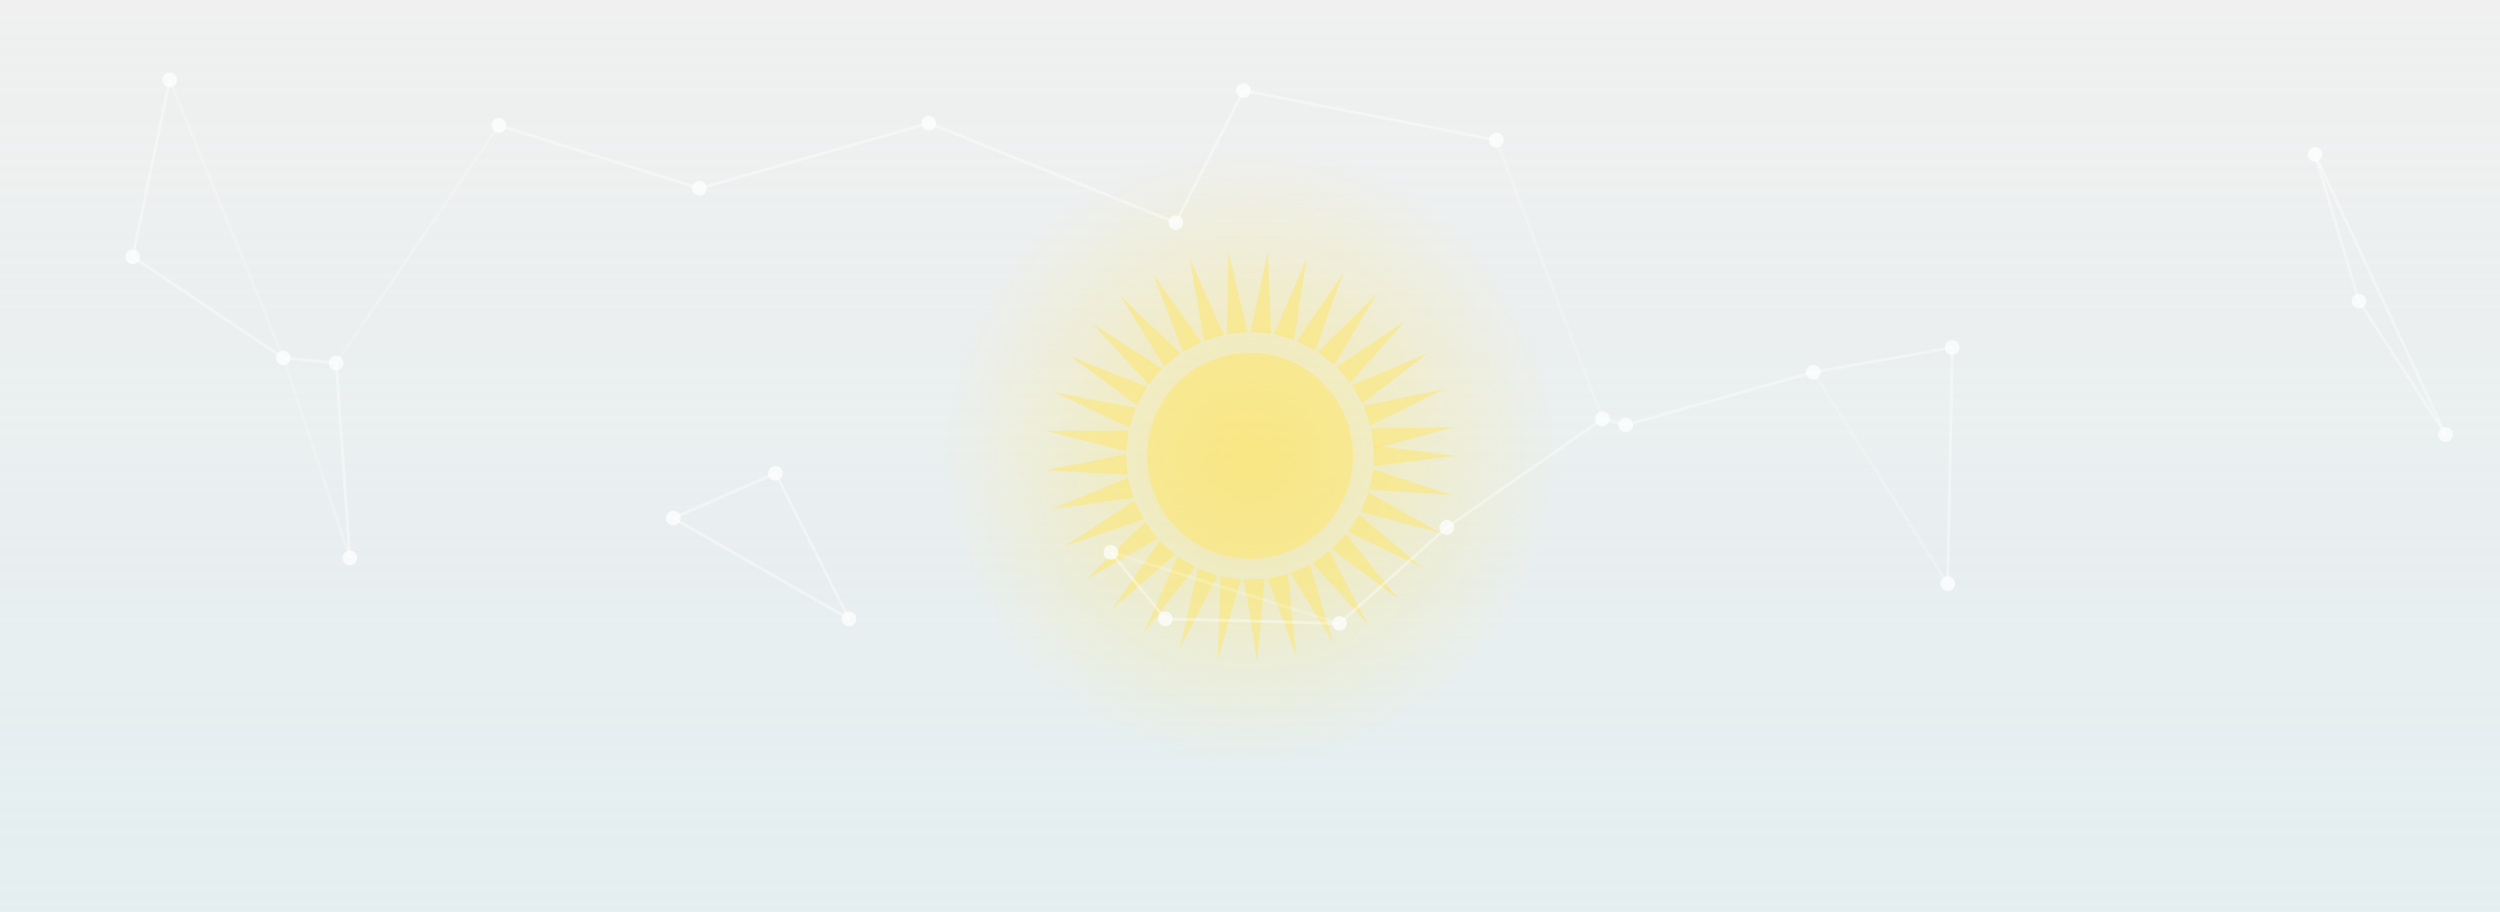
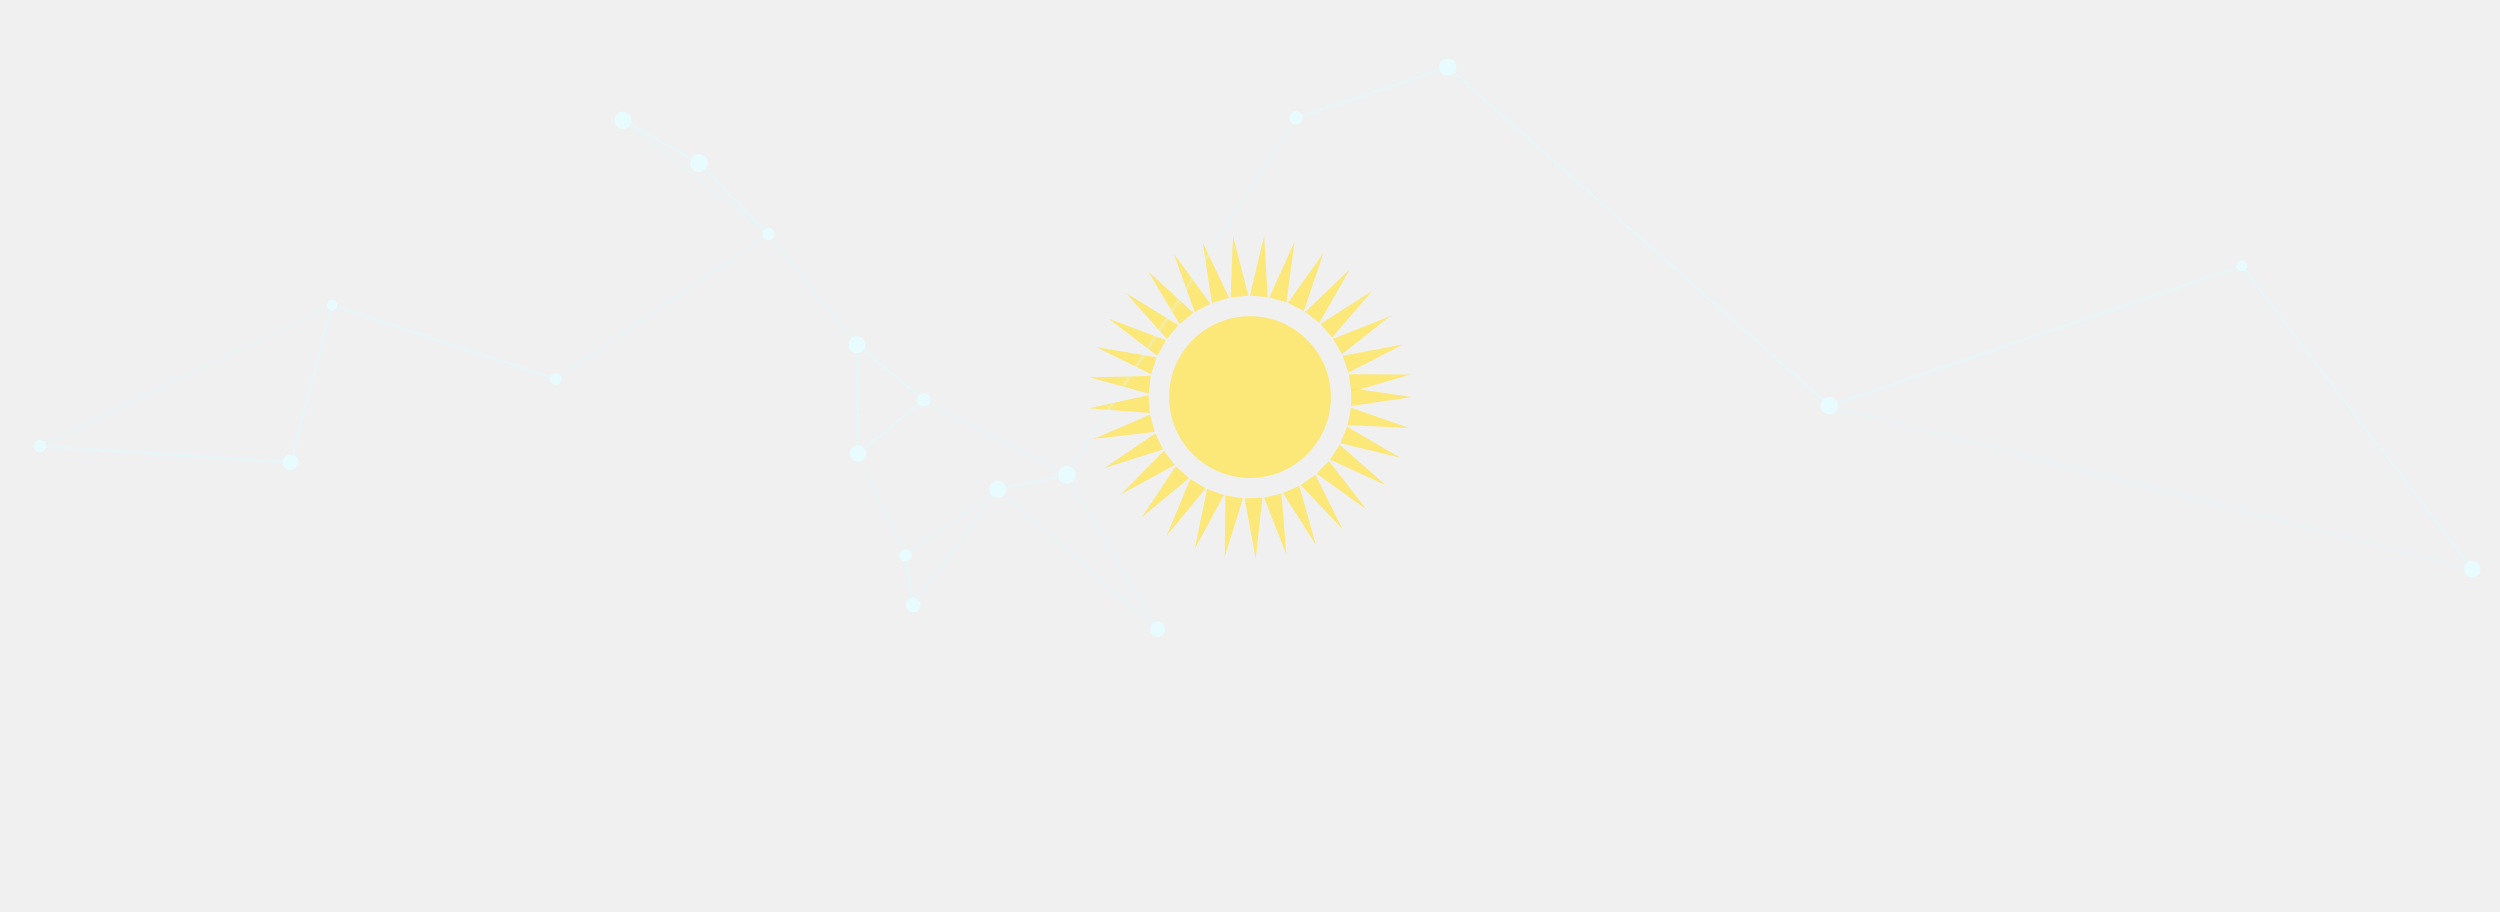
<svg xmlns="http://www.w3.org/2000/svg" viewBox="0 0 340 124" preserveAspectRatio="xMidYMax slice">
  <defs>
    <filter id="b" x="-50%" y="-50%" width="200%" height="200%">
      <feGaussianBlur stdDeviation="2.4" />
    </filter>
    <filter id="bb" x="-50%" y="-50%" width="200%" height="200%">
      <feGaussianBlur stdDeviation="6" />
    </filter>
    <filter id="b1" x="-50%" y="-50%" width="200%" height="200%">
      <feGaussianBlur stdDeviation="0.9" />
    </filter>
-     <radialGradient id="sunh">
-       <stop offset="0" stop-color="#FFE45C" stop-opacity=".5" />
-       <stop offset="1" stop-color="#FFE45C" stop-opacity="0" />
-     </radialGradient>
-     <linearGradient id="sk" x1="0" y1="0" x2="0" y2="1">
-       <stop offset="0" stop-color="#BFE9F2" stop-opacity="0.0" />
-       <stop offset="1" stop-color="#BFE9F2" stop-opacity="0.25" />
-     </linearGradient>
  </defs>
-   <rect x="0" y="0" width="340" height="124" fill="url(#sk)" />
-   <ellipse cx="170" cy="62" rx="42" ry="42" fill="url(#sunh)" />
-   <g fill="#FFE45C" fill-opacity=".45">
-     <circle cx="170" cy="62" r="14" />
-     <path d="M186.8 63.4L198 62L186.8 60.6Z" />
-     <path d="M186.22 66.58L197.49 67.34L186.76 63.83Z" />
-     <path d="M185.05 69.59L195.96 72.49L186.1 67Z" />
-     <path d="M183.33 72.32L193.48 77.25L184.85 69.98Z" />
-     <path d="M181.11 74.68L190.14 81.45L183.06 72.66Z" />
-     <path d="M178.49 76.56L186.06 84.94L180.78 74.96Z" />
-     <path d="M175.55 77.92L181.39 87.58L178.11 76.78Z" />
-     <path d="M172.42 78.68L176.3 89.28L175.14 78.05Z" />
-     <path d="M169.19 78.84L170.98 89.98L171.99 78.74Z" />
-     <path d="M165.99 78.37L165.62 89.66L168.75 78.81Z" />
-     <path d="M162.94 77.31L160.42 88.31L165.57 78.27Z" />
-     <path d="M160.15 75.68L155.58 86L162.55 77.12Z" />
-     <path d="M157.72 73.55L151.26 82.81L159.8 75.42Z" />
-     <path d="M155.74 70.99L147.64 78.85L157.43 73.23Z" />
-     <path d="M154.29 68.11L144.83 74.27L155.51 70.62Z" />
-     <path d="M153.41 65L142.95 69.25L154.13 67.7Z" />
-     <path d="M153.14 61.78L142.07 63.95L153.34 64.57Z" />
-     <path d="M153.5 58.56L142.21 58.59L153.15 61.34Z" />
-     <path d="M154.45 55.48L143.37 53.35L153.59 58.14Z" />
-     <path d="M155.99 52.63L145.51 48.43L154.63 55.08Z" />
-     <path d="M158.03 50.13L148.55 44L156.23 52.27Z" />
-     <path d="M160.52 48.06L152.38 40.24L158.34 49.82Z" />
-     <path d="M163.35 46.51L156.85 37.28L160.88 47.82Z" />
-     <path d="M166.43 45.52L161.81 35.22L163.75 46.34Z" />
-     <path d="M169.64 45.15L167.07 34.15L166.85 45.44Z" />
-     <path d="M172.86 45.39L172.44 34.11L170.07 45.14Z" />
-     <path d="M175.98 46.24L177.72 35.08L173.28 45.46Z" />
-     <path d="M178.87 47.67L182.71 37.05L176.38 46.4Z" />
-     <path d="M181.45 49.62L187.24 39.94L179.24 47.9Z" />
-     <path d="M183.6 52.03L191.13 43.63L181.76 49.92Z" />
-     <path d="M185.25 54.81L194.25 48L183.85 52.39Z" />
-     <path d="M186.34 57.85L196.47 52.88L185.43 55.21Z" />
-     <path d="M186.83 61.05L197.73 58.1L186.44 58.28Z" />
+   <g fill="#FFE45C" fill-opacity=".8">
+     <circle cx="170" cy="54" r="11" />
+     <path d="M183.75 55.21L192 54L183.75 52.79Z" />
+     <path d="M183.27 57.81L191.6 58.2L183.73 55.44Z" />
+     <path d="M182.3 60.27L190.4 62.24L183.2 58.03Z" />
+     <path d="M180.87 62.5L188.45 65.98L182.19 60.47Z" />
+     <path d="M179.05 64.42L185.83 69.28L180.73 62.68Z" />
+     <path d="M176.9 65.96L182.62 72.02L178.88 64.57Z" />
+     <path d="M174.49 67.05L178.95 74.1L176.7 66.07Z" />
+     <path d="M171.91 67.67L174.95 75.44L174.27 67.13Z" />
+     <path d="M169.27 67.78L170.77 75.99L171.69 67.7Z" />
+     <path d="M166.65 67.39L166.56 75.73L169.04 67.77Z" />
+     <path d="M164.16 66.51L162.48 74.67L166.43 67.33Z" />
+     <path d="M161.88 65.16L158.67 72.86L163.96 66.41Z" />
+     <path d="M159.9 63.41L155.28 70.35L161.7 65.03Z" />
+     <path d="M158.29 61.31L152.43 67.24L159.75 63.24Z" />
+     <path d="M157.11 58.94L150.23 63.64L158.17 61.12Z" />
+     <path d="M156.41 56.39L148.75 59.69L157.03 58.73Z" />
+     <path d="M156.2 53.75L148.05 55.53L156.37 56.17Z" />
+     <path d="M156.5 51.12L148.16 51.32L156.21 53.53Z" />
+     <path d="M157.3 48.6L149.08 47.2L156.55 50.9Z" />
+     <path d="M158.56 46.28L150.76 43.33L157.39 48.39Z" />
+     <path d="M160.24 44.23L153.15 39.86L158.69 46.09Z" />
+     <path d="M162.29 42.55L156.15 36.9L160.41 44.08Z" />
+     <path d="M164.61 41.29L159.67 34.58L162.48 42.43Z" />
+     <path d="M167.14 40.5L163.57 32.96L164.82 41.2Z" />
+     <path d="M169.77 40.2L167.7 32.12L167.36 40.45Z" />
+     <path d="M172.4 40.41L171.92 32.08L169.99 40.2Z" />
+     <path d="M174.95 41.12L176.06 32.85L172.63 40.45Z" />
+     <path d="M177.32 42.3L179.99 34.4L175.16 41.2Z" />
+     <path d="M179.42 43.91L183.54 36.66L177.51 42.42Z" />
+     <path d="M181.17 45.89L186.6 39.57L179.58 44.07Z" />
+     <path d="M182.51 48.17L189.05 43L181.3 46.08Z" />
+     <path d="M183.39 50.67L190.8 46.84L182.61 48.38Z" />
+     <path d="M183.78 53.28L191.79 50.94L183.45 50.89Z" />
  </g>
-   <g stroke="#FFFFFF" stroke-opacity=".2" stroke-width=".4">
-     <path d="M203.51 19.06L169.12 12.32" />
-     <path d="M203.51 19.06L217.94 56.97" />
-     <path d="M126.32 16.76L95.12 25.62" />
-     <path d="M126.32 16.76L159.91 30.28" />
-     <path d="M169.12 12.32L159.91 30.28" />
-     <path d="M169.12 12.32L203.51 19.06" />
-     <path d="M95.12 25.62L67.85 17.05" />
-     <path d="M95.12 25.62L126.32 16.76" />
-     <path d="M158.48 84.16L151.08 75.12" />
-     <path d="M158.48 84.16L182.17 84.79" />
-     <path d="M196.77 71.72L182.17 84.79" />
-     <path d="M196.77 71.72L217.94 56.97" />
-     <path d="M246.61 50.61L265.51 47.27" />
-     <path d="M246.61 50.61L221.1 57.79" />
-     <path d="M23.08 10.88L18.04 34.91" />
-     <path d="M23.08 10.88L38.53 48.68" />
-     <path d="M45.72 49.37L38.53 48.68" />
-     <path d="M45.72 49.37L47.58 75.88" />
-     <path d="M115.47 84.17L105.47 64.37" />
-     <path d="M115.47 84.17L91.56 70.46" />
-     <path d="M67.85 17.05L95.12 25.62" />
-     <path d="M67.85 17.05L45.72 49.37" />
-     <path d="M217.94 56.97L221.1 57.79" />
-     <path d="M217.94 56.97L196.77 71.72" />
-     <path d="M18.04 34.91L23.08 10.88" />
-     <path d="M18.04 34.91L38.53 48.68" />
-     <path d="M151.08 75.12L158.48 84.16" />
-     <path d="M151.08 75.12L182.17 84.79" />
-     <path d="M264.88 79.37L265.51 47.27" />
-     <path d="M264.88 79.37L246.61 50.61" />
-     <path d="M182.17 84.79L196.77 71.72" />
-     <path d="M182.17 84.79L158.48 84.16" />
-     <path d="M159.91 30.28L169.12 12.32" />
-     <path d="M159.91 30.28L126.32 16.76" />
-     <path d="M47.58 75.88L45.72 49.37" />
-     <path d="M47.58 75.88L38.53 48.68" />
-     <path d="M221.1 57.79L217.94 56.97" />
-     <path d="M221.1 57.79L246.61 50.61" />
-     <path d="M332.59 59.1L320.82 40.96" />
-     <path d="M332.59 59.1L314.84 21" />
-     <path d="M105.47 64.37L91.56 70.46" />
-     <path d="M105.47 64.37L115.47 84.17" />
-     <path d="M314.84 21L320.82 40.96" />
-     <path d="M314.84 21L332.59 59.1" />
-     <path d="M320.82 40.96L314.84 21" />
-     <path d="M320.82 40.96L332.59 59.1" />
-     <path d="M38.53 48.68L45.72 49.37" />
-     <path d="M38.53 48.68L18.04 34.91" />
-     <path d="M265.51 47.27L246.61 50.61" />
-     <path d="M265.51 47.27L264.88 79.37" />
-     <path d="M91.56 70.46L105.47 64.37" />
-     <path d="M91.56 70.46L115.47 84.17" />
+   <g stroke="#DFF6FB" stroke-opacity=".3" stroke-width=".4">
+     <path d="M157.44 85.57L145.09 64.56" />
+     <path d="M157.44 85.57L135.68 66.55" />
+     <path d="M104.51 31.82L95.07 22.18" />
+     <path d="M104.51 31.82L116.53 46.86" />
+     <path d="M145.09 64.56L135.68 66.55" />
+     <path d="M145.09 64.56L125.66 54.39" />
+     <path d="M95.07 22.18L84.74 16.34" />
+     <path d="M95.07 22.18L104.51 31.82" />
+     <path d="M248.79 55.16L304.87 36.15" />
+     <path d="M248.79 55.16L196.91 9.12" />
+     <path d="M196.91 9.12L176.25 16.02" />
+     <path d="M196.91 9.12L248.79 55.16" />
+     <path d="M84.74 16.34L95.07 22.18" />
+     <path d="M84.74 16.34L104.51 31.82" />
+     <path d="M124.19 82.26L123.12 75.51" />
+     <path d="M124.19 82.26L135.68 66.55" />
+     <path d="M336.24 77.42L304.87 36.15" />
+     <path d="M336.24 77.42L248.79 55.16" />
+     <path d="M125.66 54.39L116.7 61.68" />
+     <path d="M125.66 54.39L116.53 46.86" />
+     <path d="M304.87 36.15L336.24 77.42" />
+     <path d="M304.87 36.15L248.79 55.16" />
+     <path d="M135.68 66.55L145.09 64.56" />
+     <path d="M135.68 66.55L123.12 75.51" />
+     <path d="M116.53 46.86L125.66 54.39" />
+     <path d="M116.53 46.86L116.7 61.68" />
+     <path d="M123.12 75.51L124.19 82.26" />
+     <path d="M123.12 75.51L116.7 61.68" />
+     <path d="M176.25 16.02L196.91 9.12" />
+     <path d="M176.25 16.02L145.09 64.56" />
+     <path d="M5.44 60.68L39.54 62.88" />
+     <path d="M5.44 60.68L45.16 41.52" />
+     <path d="M39.54 62.88L45.16 41.52" />
+     <path d="M39.54 62.88L5.44 60.68" />
+     <path d="M75.58 51.55L45.16 41.52" />
+     <path d="M75.58 51.55L104.51 31.82" />
+     <path d="M116.7 61.68L125.66 54.39" />
+     <path d="M116.7 61.68L116.53 46.86" />
+     <path d="M45.16 41.52L39.54 62.88" />
+     <path d="M45.16 41.52L75.58 51.55" />
  </g>
-   <circle cx="203.51" cy="19.06" r="1" fill="#FFFFFF" fill-opacity=".7" />
-   <circle cx="126.32" cy="16.76" r="1" fill="#FFFFFF" fill-opacity=".7" />
-   <circle cx="169.12" cy="12.32" r="1" fill="#FFFFFF" fill-opacity=".7" />
-   <circle cx="95.12" cy="25.62" r="1" fill="#FFFFFF" fill-opacity=".7" />
-   <circle cx="158.48" cy="84.16" r="1" fill="#FFFFFF" fill-opacity=".7" />
-   <circle cx="196.77" cy="71.72" r="1" fill="#FFFFFF" fill-opacity=".7" />
-   <circle cx="246.61" cy="50.61" r="1" fill="#FFFFFF" fill-opacity=".7" />
-   <circle cx="23.08" cy="10.88" r="1" fill="#FFFFFF" fill-opacity=".7" />
-   <circle cx="45.72" cy="49.37" r="1" fill="#FFFFFF" fill-opacity=".7" />
-   <circle cx="115.47" cy="84.17" r="1" fill="#FFFFFF" fill-opacity=".7" />
-   <circle cx="67.85" cy="17.05" r="1" fill="#FFFFFF" fill-opacity=".7" />
-   <circle cx="217.94" cy="56.97" r="1" fill="#FFFFFF" fill-opacity=".7" />
-   <circle cx="18.04" cy="34.91" r="1" fill="#FFFFFF" fill-opacity=".7" />
-   <circle cx="151.08" cy="75.12" r="1" fill="#FFFFFF" fill-opacity=".7" />
-   <circle cx="264.88" cy="79.37" r="1" fill="#FFFFFF" fill-opacity=".7" />
-   <circle cx="182.17" cy="84.79" r="1" fill="#FFFFFF" fill-opacity=".7" />
-   <circle cx="159.91" cy="30.28" r="1" fill="#FFFFFF" fill-opacity=".7" />
-   <circle cx="47.58" cy="75.88" r="1" fill="#FFFFFF" fill-opacity=".7" />
-   <circle cx="221.1" cy="57.79" r="1" fill="#FFFFFF" fill-opacity=".7" />
-   <circle cx="332.59" cy="59.1" r="1" fill="#FFFFFF" fill-opacity=".7" />
-   <circle cx="105.47" cy="64.37" r="1" fill="#FFFFFF" fill-opacity=".7" />
-   <circle cx="314.84" cy="21" r="1" fill="#FFFFFF" fill-opacity=".7" />
-   <circle cx="320.82" cy="40.96" r="1" fill="#FFFFFF" fill-opacity=".7" />
-   <circle cx="38.53" cy="48.68" r="1" fill="#FFFFFF" fill-opacity=".7" />
-   <circle cx="265.51" cy="47.27" r="1" fill="#FFFFFF" fill-opacity=".7" />
-   <circle cx="91.56" cy="70.46" r="1" fill="#FFFFFF" fill-opacity=".7" />
+   <circle cx="157.44" cy="85.57" r="1.03" fill="#E8FCFF" />
+   <circle cx="104.51" cy="31.82" r="0.83" fill="#E8FCFF" />
+   <circle cx="145.09" cy="64.56" r="1.2" fill="#E8FCFF" />
+   <circle cx="95.07" cy="22.18" r="1.2" fill="#E8FCFF" />
+   <circle cx="248.79" cy="55.16" r="1.18" fill="#E8FCFF" />
+   <circle cx="196.91" cy="9.12" r="1.17" fill="#E8FCFF" />
+   <circle cx="84.74" cy="16.34" r="1.17" fill="#E8FCFF" />
+   <circle cx="124.19" cy="82.26" r="0.99" fill="#E8FCFF" />
+   <circle cx="336.24" cy="77.42" r="1.12" fill="#E8FCFF" />
+   <circle cx="125.66" cy="54.39" r="0.9" fill="#E8FCFF" />
+   <circle cx="304.87" cy="36.15" r="0.73" fill="#E8FCFF" />
+   <circle cx="135.68" cy="66.55" r="1.16" fill="#E8FCFF" />
+   <circle cx="116.53" cy="46.86" r="1.16" fill="#E8FCFF" />
+   <circle cx="123.12" cy="75.51" r="0.83" fill="#E8FCFF" />
+   <circle cx="176.25" cy="16.02" r="0.89" fill="#E8FCFF" />
+   <circle cx="5.44" cy="60.68" r="0.82" fill="#E8FCFF" />
+   <circle cx="39.54" cy="62.88" r="1.06" fill="#E8FCFF" />
+   <circle cx="75.58" cy="51.55" r="0.78" fill="#E8FCFF" />
+   <circle cx="116.7" cy="61.68" r="1.11" fill="#E8FCFF" />
+   <circle cx="45.16" cy="41.52" r="0.72" fill="#E8FCFF" />
</svg>
